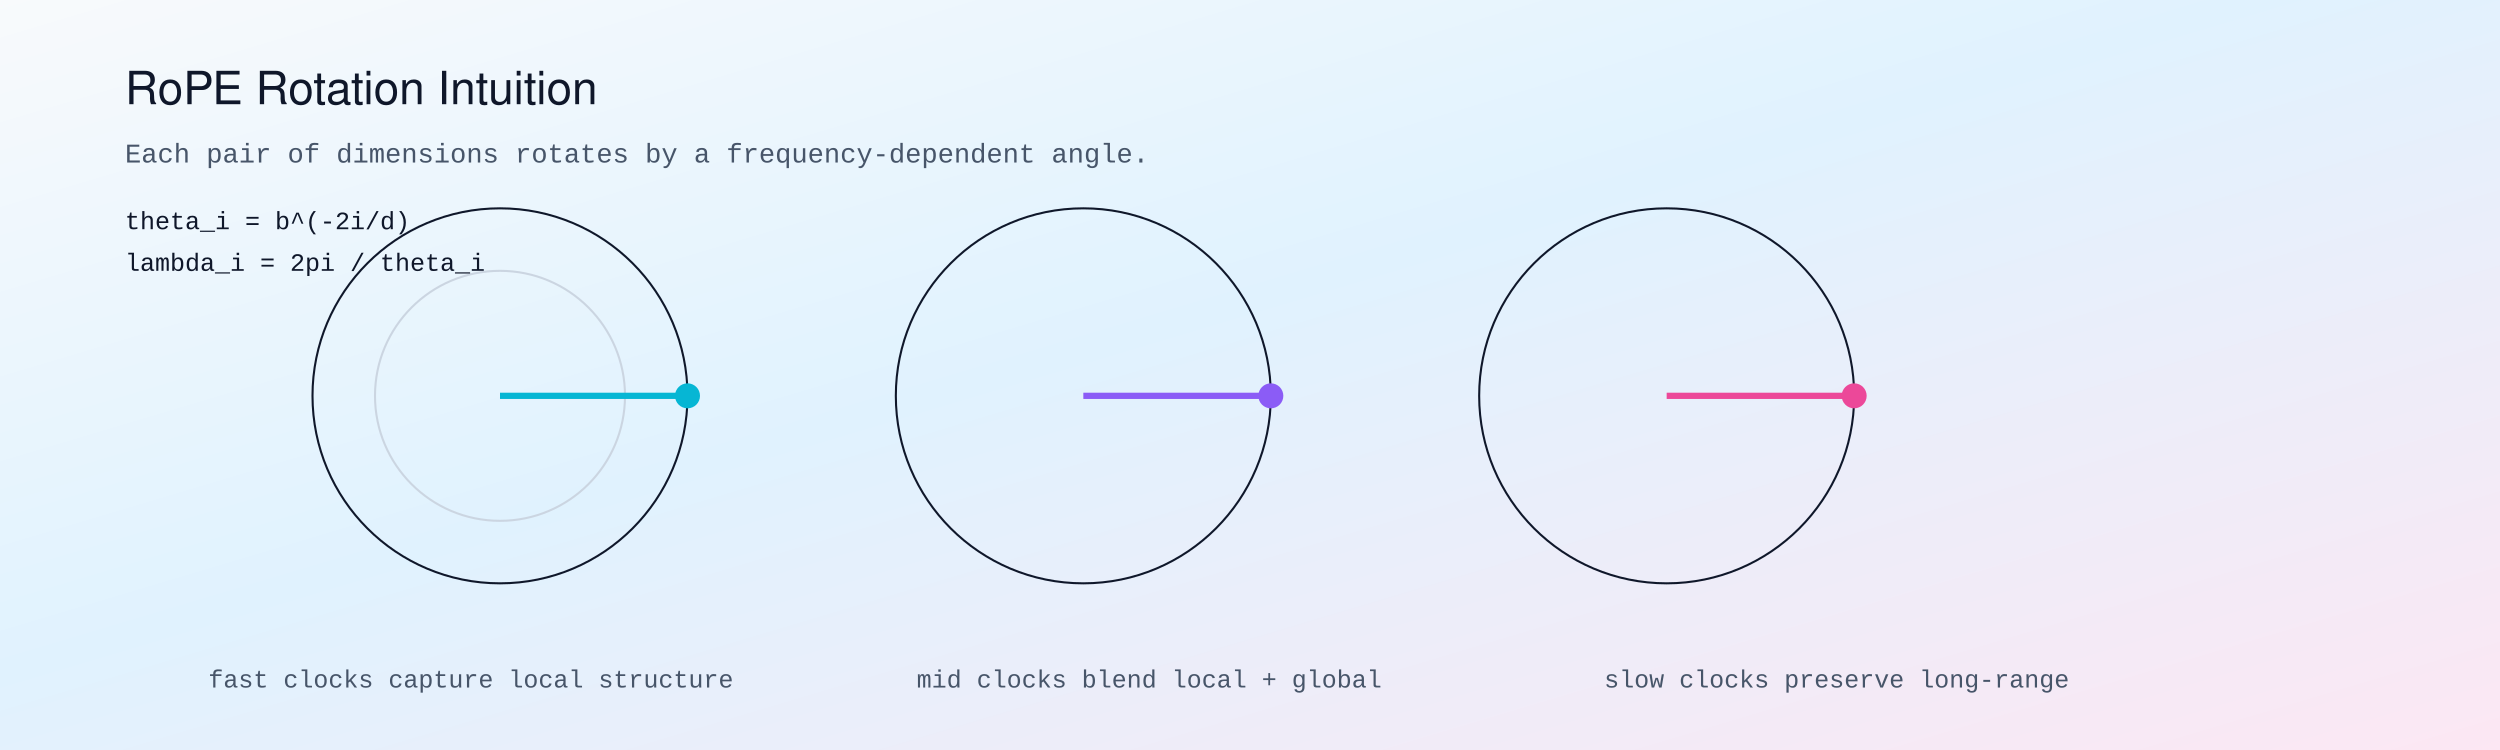
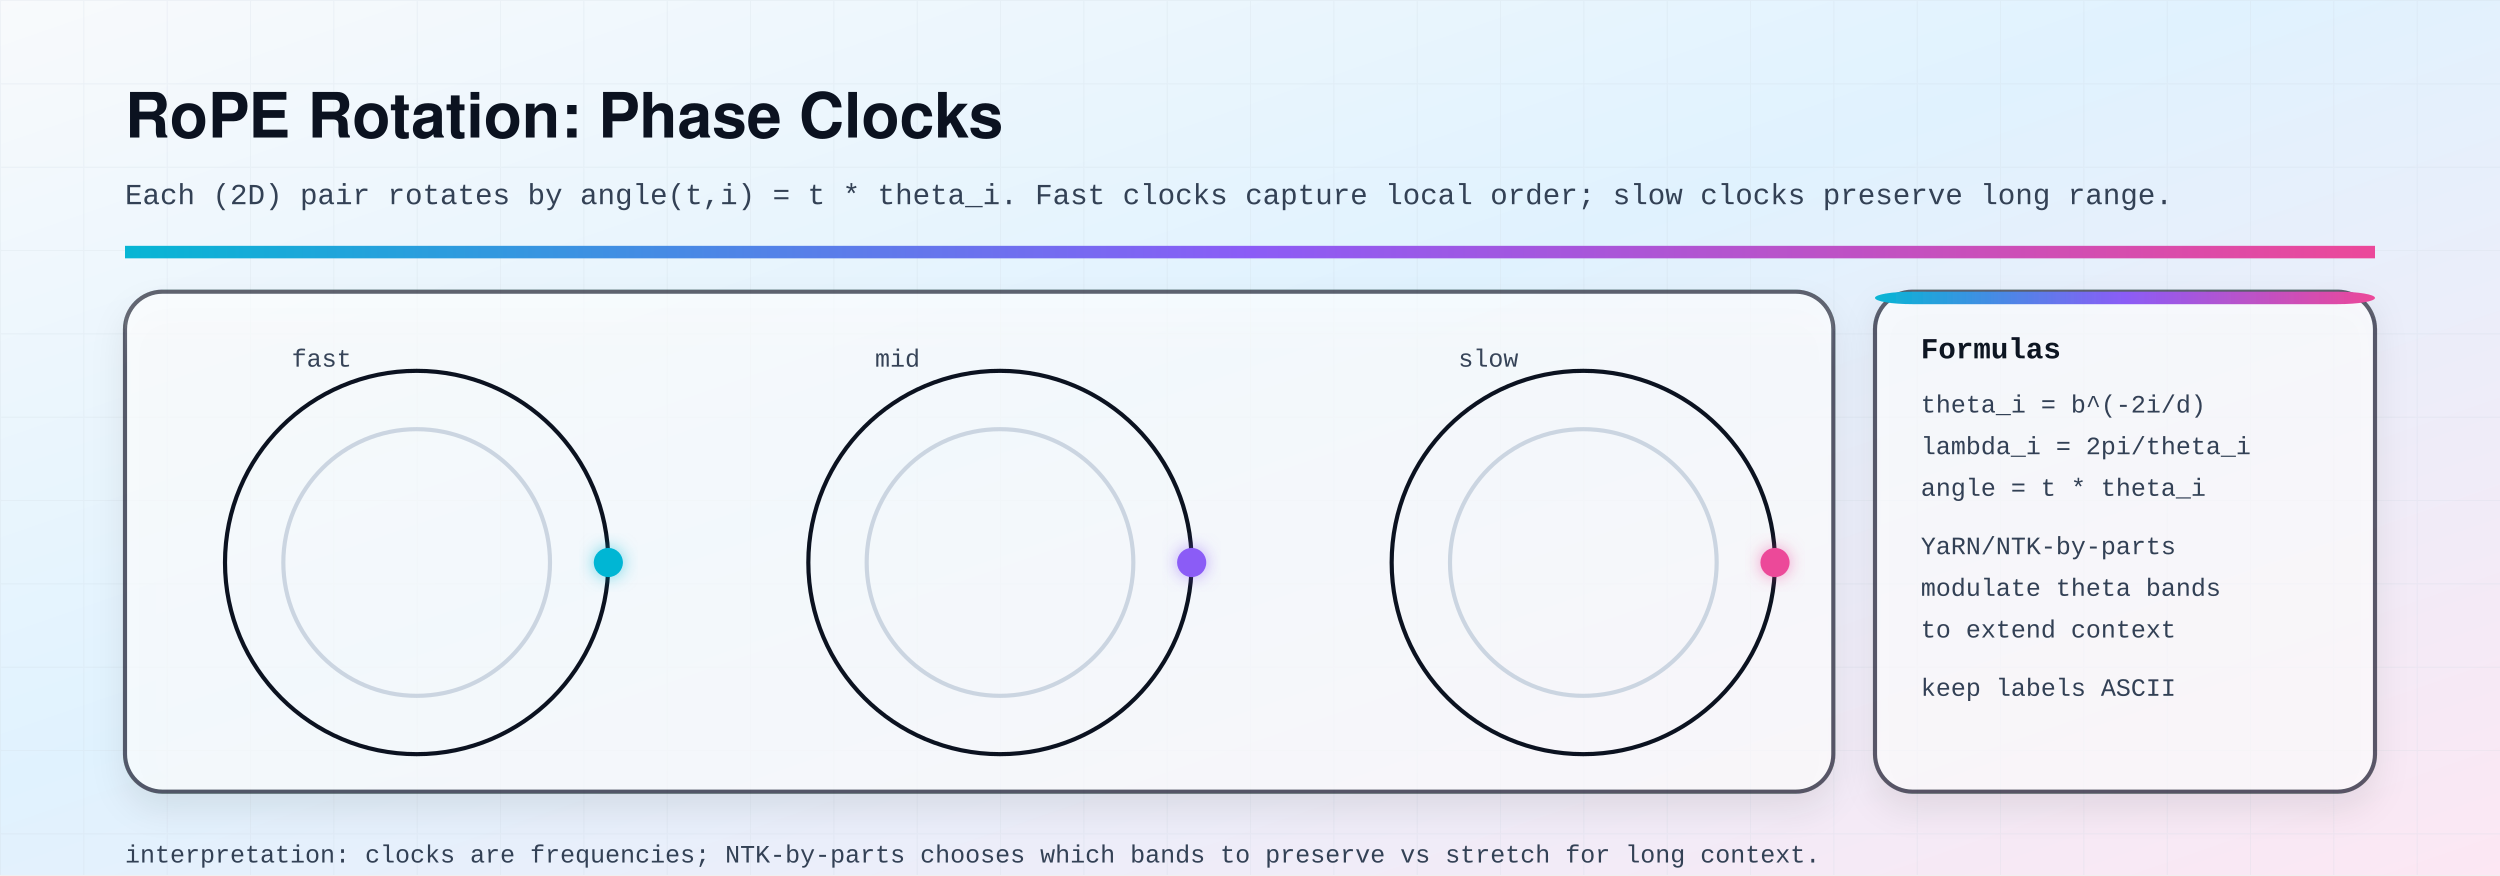
- <svg xmlns="http://www.w3.org/2000/svg" width="1200" height="360" viewBox="0 0 1200 360">
+ <svg xmlns="http://www.w3.org/2000/svg" width="1200" height="420" viewBox="0 0 1200 420">
  <defs>
    <linearGradient id="bg" x1="0" y1="0" x2="1" y2="1">
      <stop offset="0%" stop-color="#F8FAFC" />
      <stop offset="45%" stop-color="#E0F2FE" />
      <stop offset="100%" stop-color="#FCE7F3" />
    </linearGradient>
+     <linearGradient id="accent" x1="0" y1="0" x2="1" y2="0">
+       <stop offset="0%" stop-color="#06B6D4" />
+       <stop offset="50%" stop-color="#8B5CF6" />
+       <stop offset="100%" stop-color="#EC4899" />
+     </linearGradient>
+     <pattern id="grid" width="40" height="40" patternUnits="userSpaceOnUse">
+       <path d="M 40 0 L 0 0 0 40" fill="none" stroke="#CBD5E1" stroke-width="1" />
+     </pattern>
+     <filter id="shadow" x="-20%" y="-20%" width="140%" height="140%">
+       <feDropShadow dx="0" dy="8" stdDeviation="8" flood-color="#0B1220" flood-opacity="0.12" />
+     </filter>
+     <filter id="glow" x="-50%" y="-50%" width="200%" height="200%">
+       <feGaussianBlur in="SourceGraphic" stdDeviation="4" result="b" />
+       <feColorMatrix in="b" type="matrix" values="1 0 0 0 0  0 1 0 0 0  0 0 1 0 0  0 0 0 0.55 0" result="g" />
+       <feMerge>
+         <feMergeNode in="g" />
+         <feMergeNode in="SourceGraphic" />
+       </feMerge>
+     </filter>
+     <linearGradient id="scan" x1="0" y1="0" x2="0" y2="1">
+       <stop offset="0%" stop-color="#FFFFFF" stop-opacity="0" />
+       <stop offset="50%" stop-color="#FFFFFF" stop-opacity="0.35" />
+       <stop offset="100%" stop-color="#FFFFFF" stop-opacity="0" />
+     </linearGradient>
  </defs>
-   <rect width="1200" height="360" fill="url(#bg)" />
-   <text x="60" y="50" fill="#0F172A" font-size="22" font-family="Space Grotesk, Helvetica, Arial, sans-serif">RoPE Rotation Intuition</text>
-   <text x="60" y="78" fill="#475569" font-size="13" font-family="JetBrains Mono, 'Courier New', monospace">Each pair of dimensions rotates by a frequency-dependent angle.</text>
-   <g transform="translate(240,190)">
-     <circle cx="0" cy="0" r="90" fill="none" stroke="#0F172A" stroke-width="1" />
-     <circle cx="0" cy="0" r="60" fill="none" stroke="#CBD5E1" stroke-width="1" />
-     <line x1="0" y1="0" x2="90" y2="0" stroke="#06B6D4" stroke-width="3">
-       <animateTransform attributeName="transform" attributeType="XML" type="rotate" from="0" to="360" dur="6s" repeatCount="indefinite" />
+   <rect width="1200" height="420" fill="url(#bg)" />
+   <rect width="1200" height="420" fill="url(#grid)" opacity="0.22" />
+   <text x="60" y="66" fill="#0B1220" font-size="30" font-weight="800" font-family="Space Grotesk, Helvetica, Arial, sans-serif">RoPE Rotation: Phase Clocks</text>
+   <text x="60" y="98" fill="#334155" font-size="14" font-family="JetBrains Mono, 'Courier New', monospace">Each (2D) pair rotates by angle(t,i) = t * theta_i. Fast clocks capture local order; slow clocks preserve long range.</text>
+   <rect x="60" y="118" width="1080" height="6" fill="url(#accent)" />
+   <g filter="url(#shadow)">
+     <rect x="60" y="140" width="820" height="240" rx="18" fill="#FFFFFF" opacity="0.66" stroke="#0B1220" stroke-width="2" />
+   </g>
+   <g filter="url(#shadow)">
+     <rect x="900" y="140" width="240" height="240" rx="18" fill="#FFFFFF" opacity="0.66" stroke="#0B1220" stroke-width="2" />
+     <rect x="900" y="140" width="240" height="6" rx="18" fill="url(#accent)" />
+     <text x="922" y="172" fill="#0B1220" font-size="14" font-weight="800" font-family="JetBrains Mono, 'Courier New', monospace">Formulas</text>
+     <g font-family="JetBrains Mono, 'Courier New', monospace" font-size="12" fill="#334155">
+       <text x="922" y="198">theta_i = b^(-2i/d)</text>
+       <text x="922" y="218">lambda_i = 2pi/theta_i</text>
+       <text x="922" y="238">angle = t * theta_i</text>
+       <text x="922" y="266">YaRN/NTK-by-parts</text>
+       <text x="922" y="286">modulate theta bands</text>
+       <text x="922" y="306">to extend context</text>
+       <text x="922" y="334">keep labels ASCII</text>
+     </g>
+   </g>
+   <g font-family="JetBrains Mono, 'Courier New', monospace" font-size="12" fill="#334155">
+     <text x="140" y="176">fast</text>
+     <text x="420" y="176">mid</text>
+     <text x="700" y="176">slow</text>
+   </g>
+   <g transform="translate(200,270)">
+     <circle cx="0" cy="0" r="92" fill="none" stroke="#0B1220" stroke-width="2" />
+     <circle cx="0" cy="0" r="64" fill="none" stroke="#CBD5E1" stroke-width="2" />
+     <line x1="0" y1="0" x2="92" y2="0" stroke="#06B6D4" stroke-width="4" filter="url(#glow)">
+       <animateTransform attributeName="transform" type="rotate" from="0" to="360" dur="4.8s" repeatCount="indefinite" />
    </line>
-     <circle cx="90" cy="0" r="6" fill="#06B6D4">
-       <animateTransform attributeName="transform" attributeType="XML" type="rotate" from="0" to="360" dur="6s" repeatCount="indefinite" />
+     <circle cx="92" cy="0" r="7" fill="#06B6D4" filter="url(#glow)">
+       <animateTransform attributeName="transform" type="rotate" from="0" to="360" dur="4.8s" repeatCount="indefinite" />
    </circle>
  </g>
-   <g transform="translate(520,190)">
-     <circle cx="0" cy="0" r="90" fill="none" stroke="#0F172A" stroke-width="1" />
-     <line x1="0" y1="0" x2="90" y2="0" stroke="#8B5CF6" stroke-width="3">
-       <animateTransform attributeName="transform" attributeType="XML" type="rotate" from="0" to="360" dur="10s" repeatCount="indefinite" />
+   <g transform="translate(480,270)">
+     <circle cx="0" cy="0" r="92" fill="none" stroke="#0B1220" stroke-width="2" />
+     <circle cx="0" cy="0" r="64" fill="none" stroke="#CBD5E1" stroke-width="2" />
+     <line x1="0" y1="0" x2="92" y2="0" stroke="#8B5CF6" stroke-width="4" filter="url(#glow)">
+       <animateTransform attributeName="transform" type="rotate" from="0" to="360" dur="8.8s" repeatCount="indefinite" />
    </line>
-     <circle cx="90" cy="0" r="6" fill="#8B5CF6">
-       <animateTransform attributeName="transform" attributeType="XML" type="rotate" from="0" to="360" dur="10s" repeatCount="indefinite" />
+     <circle cx="92" cy="0" r="7" fill="#8B5CF6" filter="url(#glow)">
+       <animateTransform attributeName="transform" type="rotate" from="0" to="360" dur="8.8s" repeatCount="indefinite" />
    </circle>
  </g>
-   <g transform="translate(800,190)">
-     <circle cx="0" cy="0" r="90" fill="none" stroke="#0F172A" stroke-width="1" />
-     <line x1="0" y1="0" x2="90" y2="0" stroke="#EC4899" stroke-width="3">
-       <animateTransform attributeName="transform" attributeType="XML" type="rotate" from="0" to="360" dur="14s" repeatCount="indefinite" />
+   <g transform="translate(760,270)">
+     <circle cx="0" cy="0" r="92" fill="none" stroke="#0B1220" stroke-width="2" />
+     <circle cx="0" cy="0" r="64" fill="none" stroke="#CBD5E1" stroke-width="2" />
+     <line x1="0" y1="0" x2="92" y2="0" stroke="#EC4899" stroke-width="4" filter="url(#glow)">
+       <animateTransform attributeName="transform" type="rotate" from="0" to="360" dur="14.0s" repeatCount="indefinite" />
    </line>
-     <circle cx="90" cy="0" r="6" fill="#EC4899">
-       <animateTransform attributeName="transform" attributeType="XML" type="rotate" from="0" to="360" dur="14s" repeatCount="indefinite" />
+     <circle cx="92" cy="0" r="7" fill="#EC4899" filter="url(#glow)">
+       <animateTransform attributeName="transform" type="rotate" from="0" to="360" dur="14.0s" repeatCount="indefinite" />
    </circle>
  </g>
-   <g font-family="JetBrains Mono, 'Courier New', monospace" font-size="12" fill="#475569">
-     <text x="100" y="330">fast clocks capture local structure</text>
-     <text x="440" y="330">mid clocks blend local + global</text>
-     <text x="770" y="330">slow clocks preserve long-range</text>
-   </g>
-   <g font-family="JetBrains Mono, 'Courier New', monospace" font-size="12" fill="#0F172A">
-     <text x="60" y="110">theta_i = b^(-2i/d)</text>
-     <text x="60" y="130">lambda_i = 2pi / theta_i</text>
+   <rect x="60" y="140" width="820" height="36" fill="url(#scan)" opacity="0.22">
+     <animate attributeName="y" dur="6.2s" repeatCount="indefinite" values="140;344;140" keyTimes="0;0.5;1" calcMode="spline" keySplines="0.42 0 0.58 1;0.42 0 0.58 1" />
+   </rect>
+   <g font-family="JetBrains Mono, 'Courier New', monospace" font-size="12" fill="#334155">
+     <text x="60" y="414">interpretation: clocks are frequencies; NTK-by-parts chooses which bands to preserve vs stretch for long context.</text>
  </g>
</svg>
